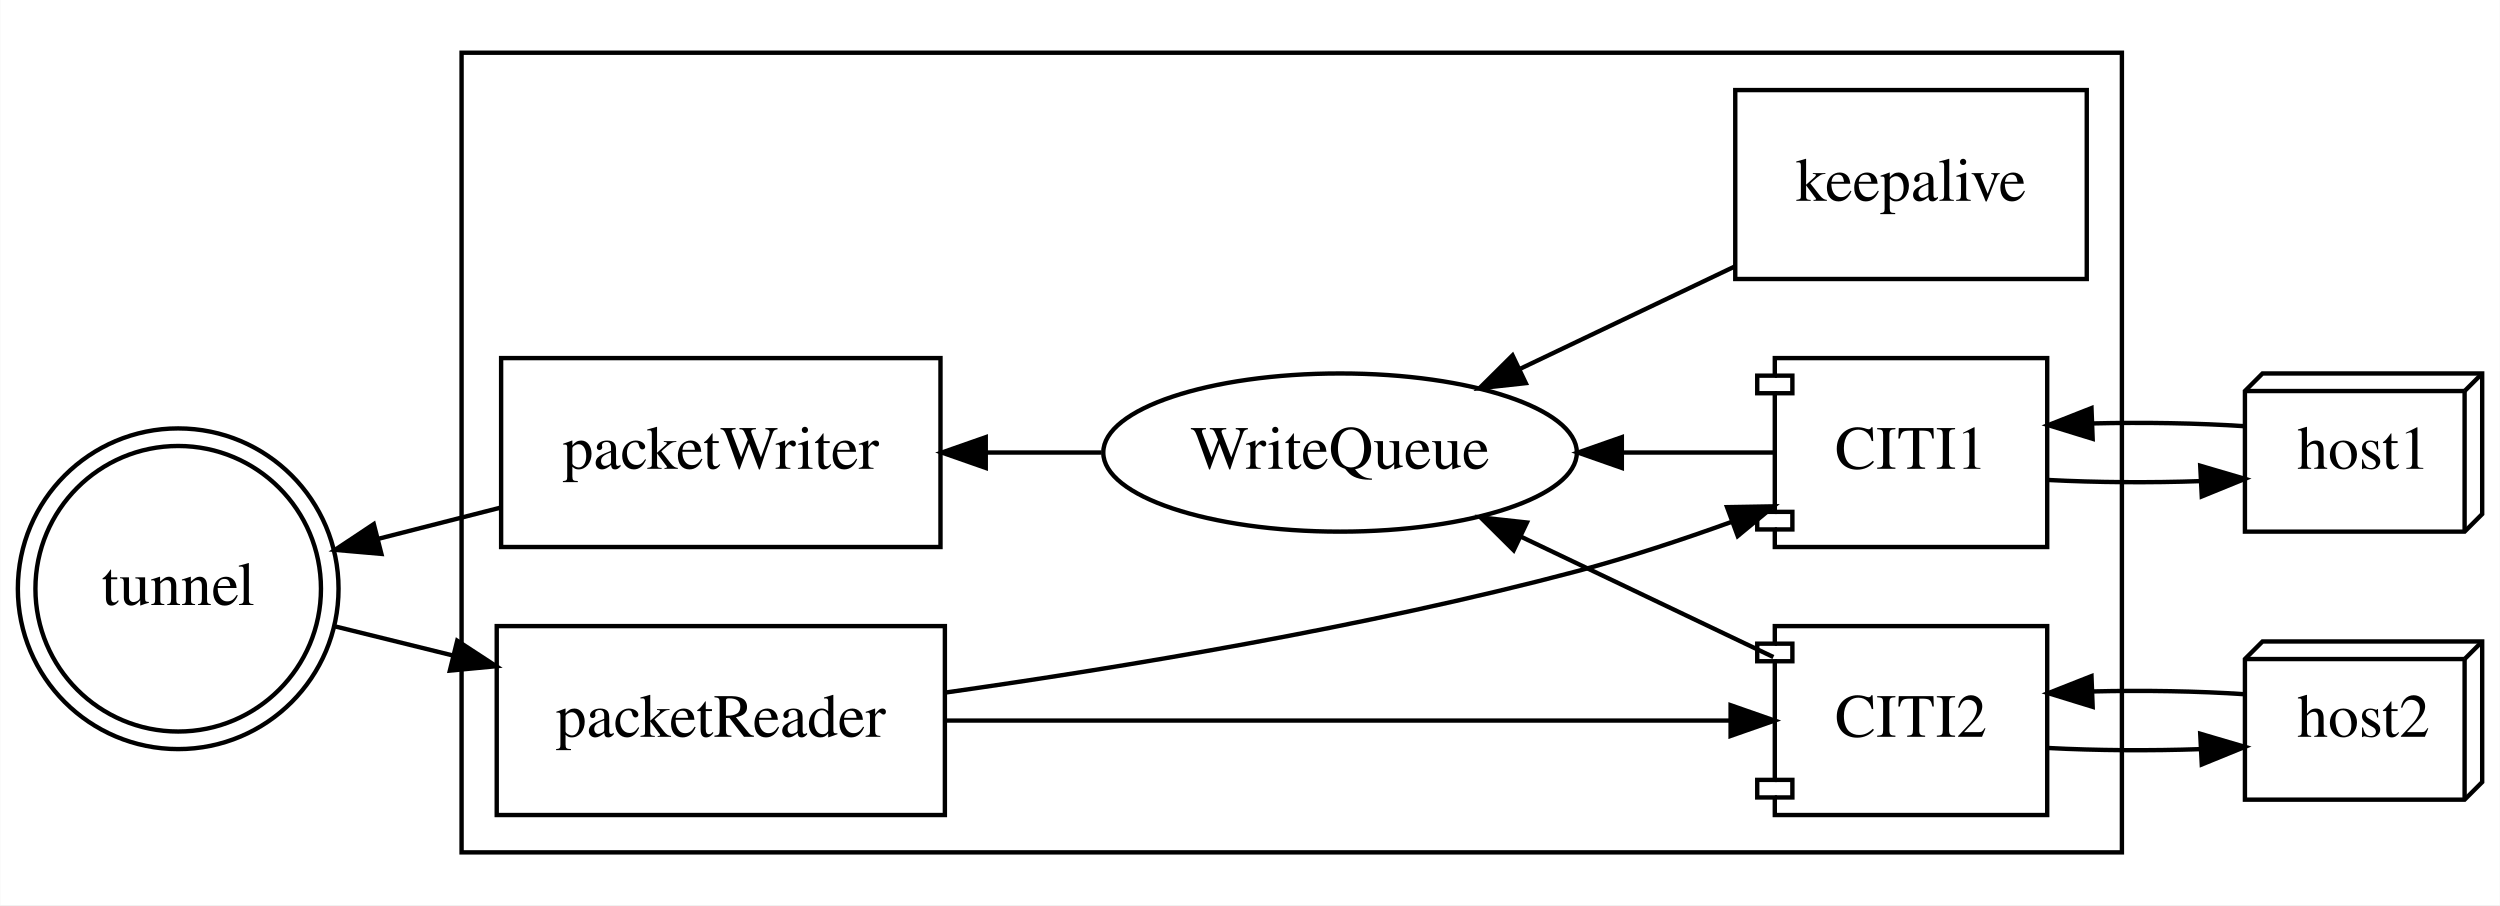
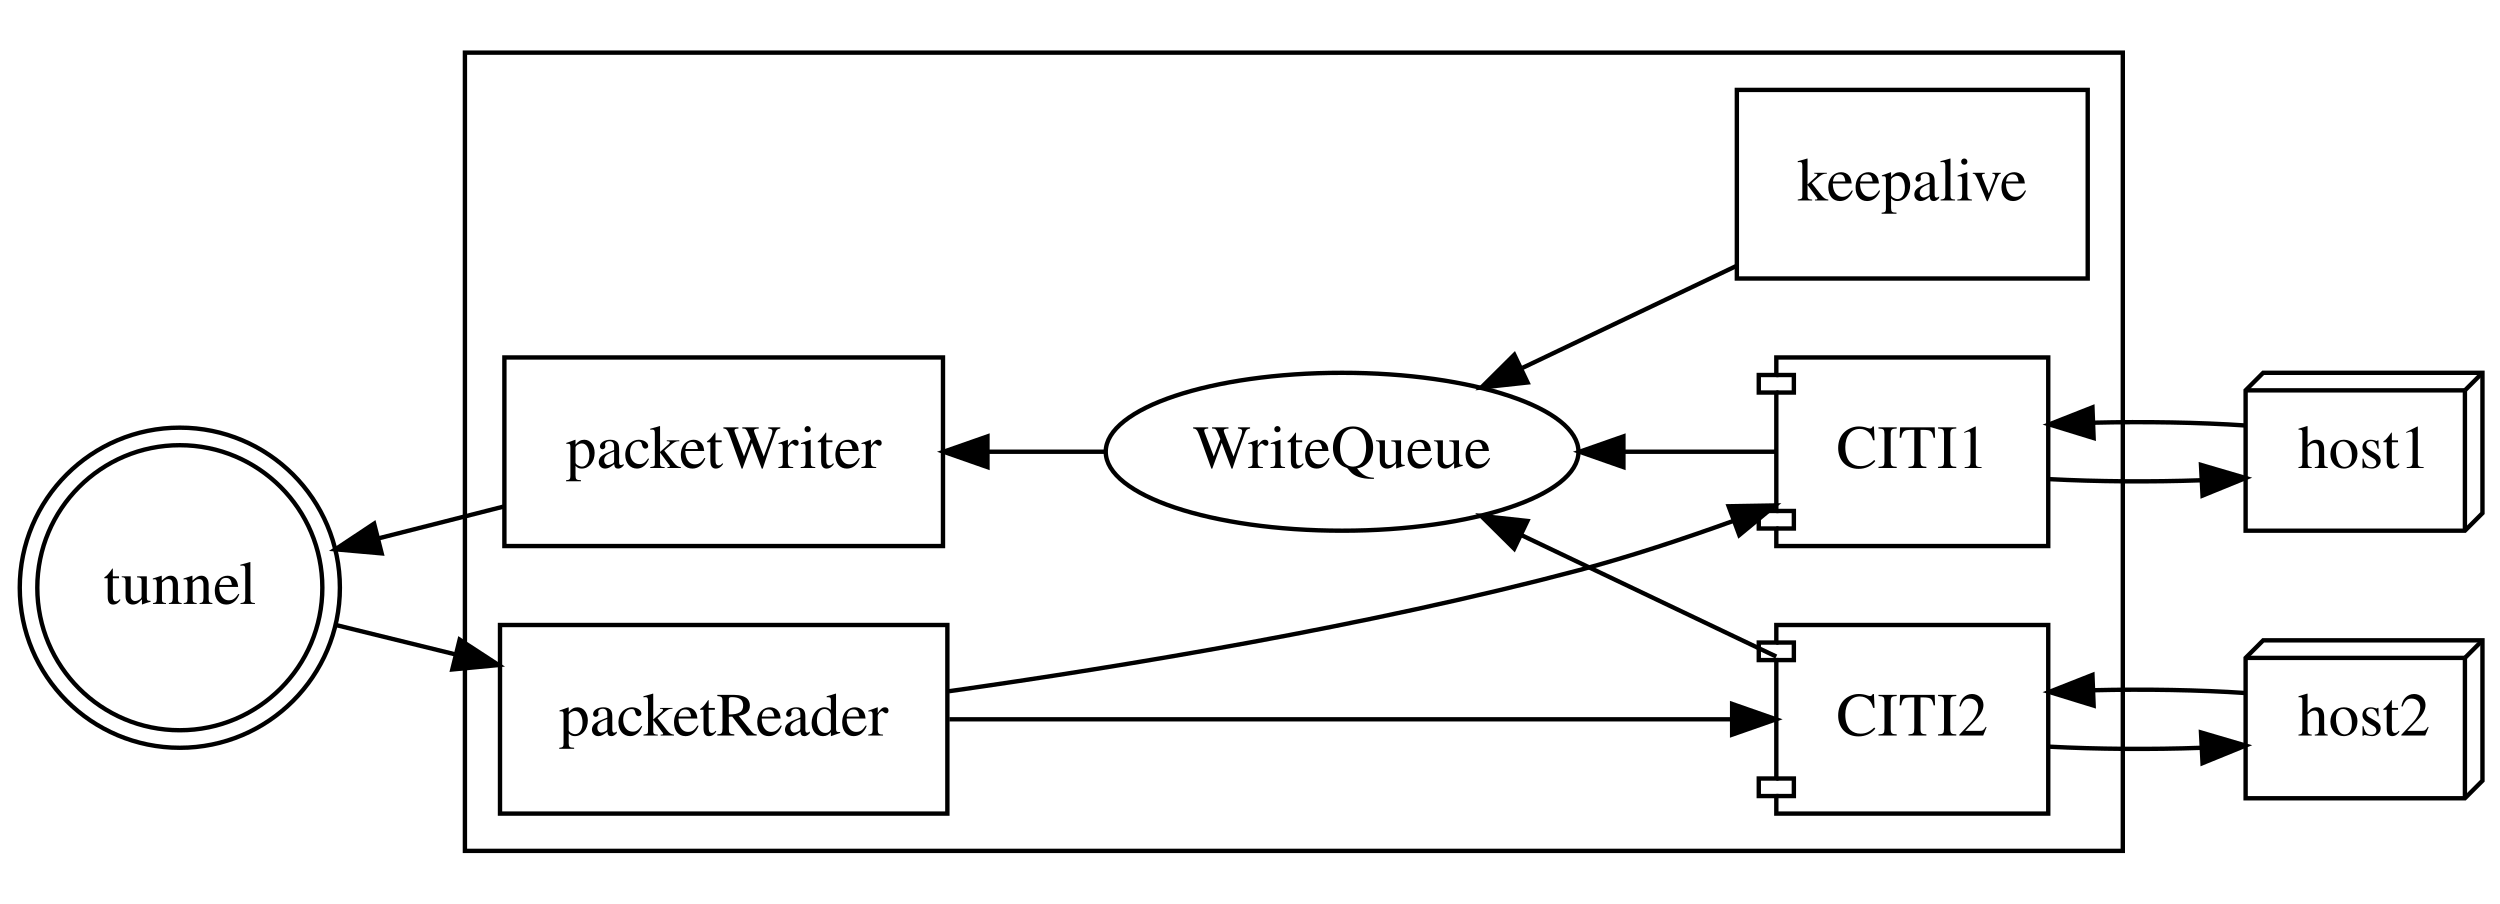
- <svg xmlns="http://www.w3.org/2000/svg" width="569pt" height="206pt" viewBox="0.00 0.00 568.88 206.00">
+ <svg xmlns="http://www.w3.org/2000/svg" width="570pt" height="206pt" viewBox="0.00 0.00 570.00 206.00">
  <g id="graph0" class="graph" transform="scale(1 1) rotate(0) translate(4 202)">
-     <polygon fill="white" stroke="none" points="-4,4 -4,-202 564.885,-202 564.885,4 -4,4" />
+     <polygon fill="white" stroke="white" points="-4,5 -4,-202 567,-202 567,5 -4,5" />
    <g id="clust1" class="cluster">
-       <polygon fill="none" stroke="black" points="100.994,-8 100.994,-190 478.885,-190 478.885,-8 100.994,-8" />
+       <polygon fill="none" stroke="black" points="102,-8 102,-190 480,-190 480,-8 102,-8" />
    </g>
    <g id="node1" class="node">
-       <ellipse fill="none" stroke="black" cx="36.497" cy="-68" rx="32.495" ry="32.495" />
-       <ellipse fill="none" stroke="black" cx="36.497" cy="-68" rx="36.494" ry="36.494" />
-       <text text-anchor="middle" x="36.497" y="-64.3" font-family="Times,serif" font-size="14.00">tunnel</text>
+       <ellipse fill="none" stroke="black" cx="37" cy="-68" rx="32.495" ry="32.495" />
+       <ellipse fill="none" stroke="black" cx="37" cy="-68" rx="36.494" ry="36.494" />
+       <text text-anchor="middle" x="37" y="-64.3" font-family="Times,serif" font-size="14.00">tunnel</text>
    </g>
    <g id="node3" class="node">
-       <polygon fill="none" stroke="black" points="210.994,-59.5 108.994,-59.5 108.994,-16.5 210.994,-16.5 210.994,-59.5" />
-       <text text-anchor="middle" x="159.994" y="-34.3" font-family="Times,serif" font-size="14.00">packetReader</text>
+       <polygon fill="none" stroke="black" points="212,-59.5 110,-59.5 110,-16.5 212,-16.5 212,-59.5" />
+       <text text-anchor="middle" x="161" y="-34.3" font-family="Times,serif" font-size="14.00">packetReader</text>
    </g>
    <g id="edge1" class="edge">
-       <path fill="none" stroke="black" d="M72.308,-59.404C80.673,-57.339 89.845,-55.074 98.995,-52.815" />
-       <polygon fill="black" stroke="black" points="100.006,-56.171 108.875,-50.375 98.328,-49.375 100.006,-56.171" />
+       <path fill="none" stroke="black" d="M72.591,-59.494C81.145,-57.391 90.559,-55.076 99.943,-52.768" />
+       <polygon fill="black" stroke="black" points="100.799,-56.162 109.674,-50.375 99.127,-49.365 100.799,-56.162" />
    </g>
    <g id="node2" class="node">
-       <polygon fill="none" stroke="black" points="209.994,-120.5 109.994,-120.5 109.994,-77.5 209.994,-77.5 209.994,-120.5" />
-       <text text-anchor="middle" x="159.994" y="-95.3" font-family="Times,serif" font-size="14.00">packetWriter</text>
+       <polygon fill="none" stroke="black" points="211,-120.5 111,-120.5 111,-77.5 211,-77.5 211,-120.5" />
+       <text text-anchor="middle" x="161" y="-95.3" font-family="Times,serif" font-size="14.00">packetWriter</text>
    </g>
    <g id="edge3" class="edge">
-       <path fill="none" stroke="black" d="M109.927,-86.481C100.74,-84.136 91.182,-81.698 82.137,-79.39" />
-       <polygon fill="black" stroke="black" points="82.746,-75.933 72.191,-76.852 81.016,-82.716 82.746,-75.933" />
+       <path fill="none" stroke="black" d="M110.73,-86.481C101.308,-84.086 91.498,-81.594 82.246,-79.243" />
+       <polygon fill="black" stroke="black" points="83.024,-75.829 72.47,-76.759 81.3,-82.614 83.024,-75.829" />
    </g>
    <g id="node6" class="node">
-       <polygon fill="none" stroke="black" points="461.885,-120.5 399.885,-120.5 399.885,-116.5 395.885,-116.5 395.885,-112.5 399.885,-112.5 399.885,-85.5 395.885,-85.5 395.885,-81.5 399.885,-81.5 399.885,-77.5 461.885,-77.5 461.885,-120.5" />
-       <polyline fill="none" stroke="black" points="399.885,-116.5 403.885,-116.5 403.885,-112.5 399.885,-112.5 " />
-       <polyline fill="none" stroke="black" points="399.885,-85.5 403.885,-85.5 403.885,-81.5 399.885,-81.5 " />
-       <text text-anchor="middle" x="430.885" y="-95.3" font-family="Times,serif" font-size="14.00">CITI1</text>
+       <polygon fill="none" stroke="black" points="463,-120.5 401,-120.5 401,-116.5 397,-116.5 397,-112.5 401,-112.5 401,-85.5 397,-85.5 397,-81.5 401,-81.5 401,-77.5 463,-77.5 463,-120.5" />
+       <polyline fill="none" stroke="black" points="401,-116.5 405,-116.5 405,-112.5 401,-112.5 " />
+       <polyline fill="none" stroke="black" points="401,-85.5 405,-85.5 405,-81.5 401,-81.5 " />
+       <text text-anchor="middle" x="432" y="-95.3" font-family="Times,serif" font-size="14.00">CITI1</text>
    </g>
    <g id="edge5" class="edge">
-       <path fill="none" stroke="black" d="M211.32,-44.402C250.763,-49.999 306.826,-59.237 354.885,-72 366.471,-75.077 378.804,-79.163 390.051,-83.223" />
-       <polygon fill="black" stroke="black" points="389.016,-86.572 399.61,-86.758 391.445,-80.007 389.016,-86.572" />
+       <path fill="none" stroke="black" d="M212.354,-44.399C251.82,-49.995 307.914,-59.233 356,-72 367.586,-75.076 379.919,-79.162 391.167,-83.222" />
+       <polygon fill="black" stroke="black" points="390.132,-86.571 400.725,-86.757 392.56,-80.006 390.132,-86.571" />
    </g>
    <g id="node7" class="node">
-       <polygon fill="none" stroke="black" points="461.885,-59.5 399.885,-59.5 399.885,-55.5 395.885,-55.5 395.885,-51.5 399.885,-51.5 399.885,-24.5 395.885,-24.5 395.885,-20.5 399.885,-20.5 399.885,-16.5 461.885,-16.5 461.885,-59.5" />
-       <polyline fill="none" stroke="black" points="399.885,-55.5 403.885,-55.5 403.885,-51.5 399.885,-51.5 " />
-       <polyline fill="none" stroke="black" points="399.885,-24.5 403.885,-24.5 403.885,-20.5 399.885,-20.5 " />
-       <text text-anchor="middle" x="430.885" y="-34.3" font-family="Times,serif" font-size="14.00">CITI2</text>
+       <polygon fill="none" stroke="black" points="463,-59.5 401,-59.5 401,-55.5 397,-55.5 397,-51.5 401,-51.5 401,-24.5 397,-24.5 397,-20.5 401,-20.5 401,-16.5 463,-16.5 463,-59.5" />
+       <polyline fill="none" stroke="black" points="401,-55.5 405,-55.5 405,-51.5 401,-51.5 " />
+       <polyline fill="none" stroke="black" points="401,-24.5 405,-24.5 405,-20.5 401,-20.5 " />
+       <text text-anchor="middle" x="432" y="-34.3" font-family="Times,serif" font-size="14.00">CITI2</text>
    </g>
    <g id="edge9" class="edge">
-       <path fill="none" stroke="black" d="M211.423,-38C262.987,-38 342.068,-38 389.604,-38" />
-       <polygon fill="black" stroke="black" points="389.822,-41.5 399.822,-38 389.822,-34.5 389.822,-41.5" />
+       <path fill="none" stroke="black" d="M212.449,-38C264.035,-38 343.147,-38 390.703,-38" />
+       <polygon fill="black" stroke="black" points="390.925,-41.5 400.925,-38 390.925,-34.5 390.925,-41.5" />
    </g>
    <g id="node4" class="node">
-       <polygon fill="none" stroke="black" points="470.885,-181.5 390.885,-181.5 390.885,-138.5 470.885,-138.5 470.885,-181.5" />
-       <text text-anchor="middle" x="430.885" y="-156.3" font-family="Times,serif" font-size="14.00">keepalive</text>
+       <polygon fill="none" stroke="black" points="472,-181.5 392,-181.5 392,-138.5 472,-138.5 472,-181.5" />
+       <text text-anchor="middle" x="432" y="-156.3" font-family="Times,serif" font-size="14.00">keepalive</text>
    </g>
    <g id="node5" class="node">
-       <ellipse fill="none" stroke="black" cx="300.939" cy="-99" rx="53.891" ry="18" />
-       <text text-anchor="middle" x="300.939" y="-95.3" font-family="Times,serif" font-size="14.00">WriteQueue</text>
+       <ellipse fill="none" stroke="black" cx="302" cy="-99" rx="53.891" ry="18" />
+       <text text-anchor="middle" x="302" y="-95.3" font-family="Times,serif" font-size="14.00">WriteQueue</text>
    </g>
    <g id="edge4" class="edge">
-       <path fill="none" stroke="black" d="M390.802,-141.367C375.344,-133.997 357.589,-125.532 342.033,-118.115" />
-       <polygon fill="black" stroke="black" points="343.205,-114.797 332.672,-113.652 340.192,-121.115 343.205,-114.797" />
+       <path fill="none" stroke="black" d="M391.9,-141.367C376.436,-133.997 358.673,-125.532 343.111,-118.115" />
+       <polygon fill="black" stroke="black" points="344.279,-114.795 333.746,-113.652 341.267,-121.114 344.279,-114.795" />
    </g>
    <g id="edge2" class="edge">
-       <path fill="none" stroke="black" d="M246.617,-99C238.036,-99 229.107,-99 220.394,-99" />
-       <polygon fill="black" stroke="black" points="220.299,-95.5 210.299,-99 220.299,-102.5 220.299,-95.5" />
+       <path fill="none" stroke="black" d="M248.054,-99C239.341,-99 230.26,-99 221.402,-99" />
+       <polygon fill="black" stroke="black" points="221.142,-95.5 211.142,-99 221.142,-102.5 221.142,-95.5" />
+     </g>
+     <g id="node8" class="node">
+       <polygon fill="none" stroke="black" points="562,-117 512,-117 508,-113 508,-81 558,-81 562,-85 562,-117" />
+       <polyline fill="none" stroke="black" points="558,-113 508,-113 " />
+       <polyline fill="none" stroke="black" points="558,-113 558,-81 " />
+       <polyline fill="none" stroke="black" points="558,-113 562,-117 " />
+       <text text-anchor="middle" x="535" y="-95.3" font-family="Times,serif" font-size="14.00">host1</text>
+     </g>
+     <g id="edge6" class="edge">
+       <path fill="none" stroke="black" d="M463.22,-92.759C474.133,-92.181 486.562,-92.095 497.926,-92.501" />
+       <polygon fill="black" stroke="black" points="497.825,-96 507.99,-93.012 498.18,-89.009 497.825,-96" />
    </g>
    <g id="edge7" class="edge">
-       <path fill="none" stroke="black" d="M399.563,-99C389.172,-99 377.124,-99 365.114,-99" />
-       <polygon fill="black" stroke="black" points="365.071,-95.5 355.071,-99 365.071,-102.5 365.071,-95.5" />
+       <path fill="none" stroke="black" d="M400.99,-99C390.541,-99 378.389,-99 366.272,-99" />
+       <polygon fill="black" stroke="black" points="366.14,-95.5 356.14,-99 366.14,-102.5 366.14,-95.5" />
    </g>
-     <g id="node8" class="node">
-       <polygon fill="none" stroke="black" points="560.885,-117 510.885,-117 506.885,-113 506.885,-81 556.885,-81 560.885,-85 560.885,-117" />
-       <polyline fill="none" stroke="black" points="556.885,-113 506.885,-113 " />
-       <polyline fill="none" stroke="black" points="556.885,-113 556.885,-81 " />
-       <polyline fill="none" stroke="black" points="556.885,-113 560.885,-117 " />
-       <text text-anchor="middle" x="533.885" y="-95.3" font-family="Times,serif" font-size="14.00">host1</text>
+     <g id="node9" class="node">
+       <polygon fill="none" stroke="black" points="562,-56 512,-56 508,-52 508,-20 558,-20 562,-24 562,-56" />
+       <polyline fill="none" stroke="black" points="558,-52 508,-52 " />
+       <polyline fill="none" stroke="black" points="558,-52 558,-20 " />
+       <polyline fill="none" stroke="black" points="558,-52 562,-56 " />
+       <text text-anchor="middle" x="535" y="-34.3" font-family="Times,serif" font-size="14.00">host2</text>
    </g>
-     <g id="edge6" class="edge">
-       <path fill="none" stroke="black" d="M462.105,-92.759C473.018,-92.181 485.446,-92.095 496.811,-92.501" />
-       <polygon fill="black" stroke="black" points="496.71,-96 506.875,-93.012 497.065,-89.009 496.71,-96" />
+     <g id="edge10" class="edge">
+       <path fill="none" stroke="black" d="M463.22,-31.759C474.133,-31.181 486.562,-31.095 497.926,-31.501" />
+       <polygon fill="black" stroke="black" points="497.825,-35 507.99,-32.012 498.18,-28.009 497.825,-35" />
    </g>
    <g id="edge11" class="edge">
-       <path fill="none" stroke="black" d="M399.563,-52.456C382.369,-60.654 360.639,-71.014 342.049,-79.877" />
-       <polygon fill="black" stroke="black" points="340.452,-76.761 332.932,-84.224 343.465,-83.08 340.452,-76.761" />
-     </g>
-     <g id="node9" class="node">
-       <polygon fill="none" stroke="black" points="560.885,-56 510.885,-56 506.885,-52 506.885,-20 556.885,-20 560.885,-24 560.885,-56" />
-       <polyline fill="none" stroke="black" points="556.885,-52 506.885,-52 " />
-       <polyline fill="none" stroke="black" points="556.885,-52 556.885,-20 " />
-       <polyline fill="none" stroke="black" points="556.885,-52 560.885,-56 " />
-       <text text-anchor="middle" x="533.885" y="-34.3" font-family="Times,serif" font-size="14.00">host2</text>
-     </g>
-     <g id="edge10" class="edge">
-       <path fill="none" stroke="black" d="M462.105,-31.759C473.018,-31.181 485.446,-31.095 496.811,-31.501" />
-       <polygon fill="black" stroke="black" points="496.71,-35 506.875,-32.012 497.065,-28.009 496.71,-35" />
+       <path fill="none" stroke="black" d="M400.99,-52.302C383.669,-60.556 361.67,-71.04 342.907,-79.982" />
+       <polygon fill="black" stroke="black" points="341.233,-76.902 333.711,-84.364 344.244,-83.222 341.233,-76.902" />
    </g>
    <g id="edge8" class="edge">
-       <path fill="none" stroke="black" d="M506.875,-104.988C496.296,-105.702 483.827,-105.914 472.124,-105.625" />
-       <polygon fill="black" stroke="black" points="472.231,-102.126 462.105,-105.241 471.963,-109.121 472.231,-102.126" />
+       <path fill="none" stroke="black" d="M507.99,-104.988C497.412,-105.702 484.942,-105.914 473.239,-105.625" />
+       <polygon fill="black" stroke="black" points="473.347,-102.126 463.22,-105.241 473.079,-109.121 473.347,-102.126" />
    </g>
    <g id="edge12" class="edge">
-       <path fill="none" stroke="black" d="M506.875,-43.988C496.296,-44.702 483.827,-44.914 472.124,-44.625" />
-       <polygon fill="black" stroke="black" points="472.231,-41.126 462.105,-44.241 471.963,-48.121 472.231,-41.126" />
+       <path fill="none" stroke="black" d="M507.99,-43.988C497.412,-44.702 484.942,-44.914 473.239,-44.625" />
+       <polygon fill="black" stroke="black" points="473.347,-41.126 463.22,-44.241 473.079,-48.121 473.347,-41.126" />
    </g>
  </g>
</svg>
